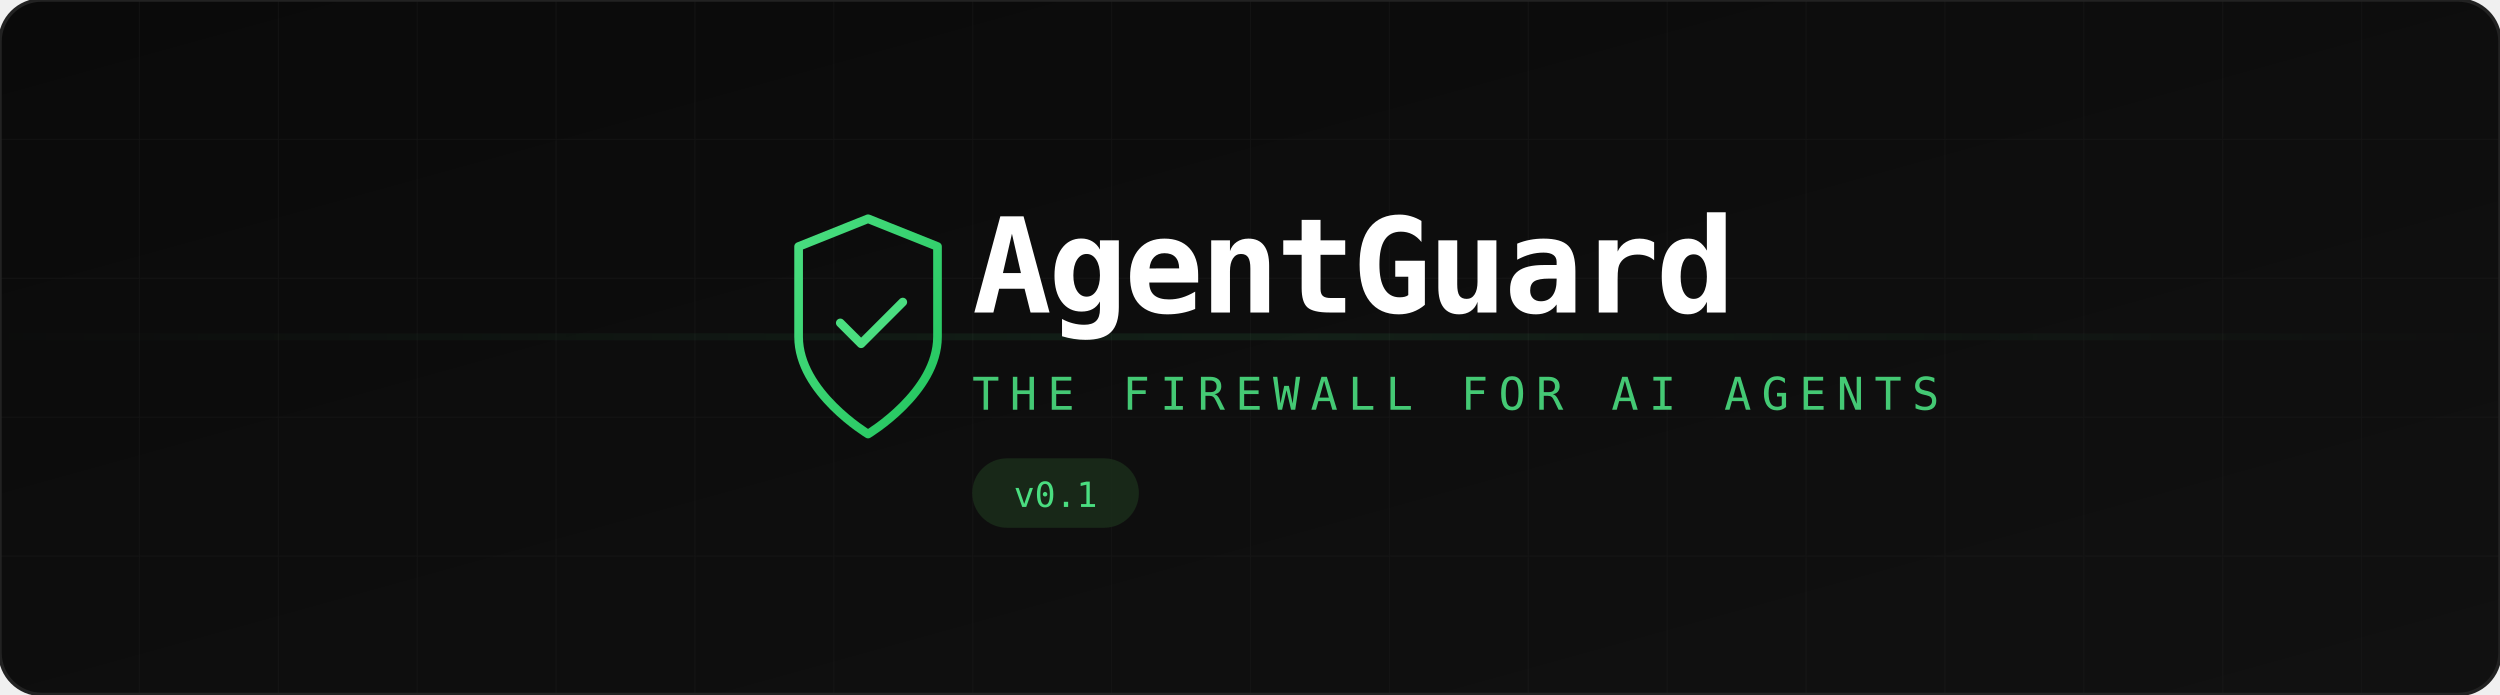
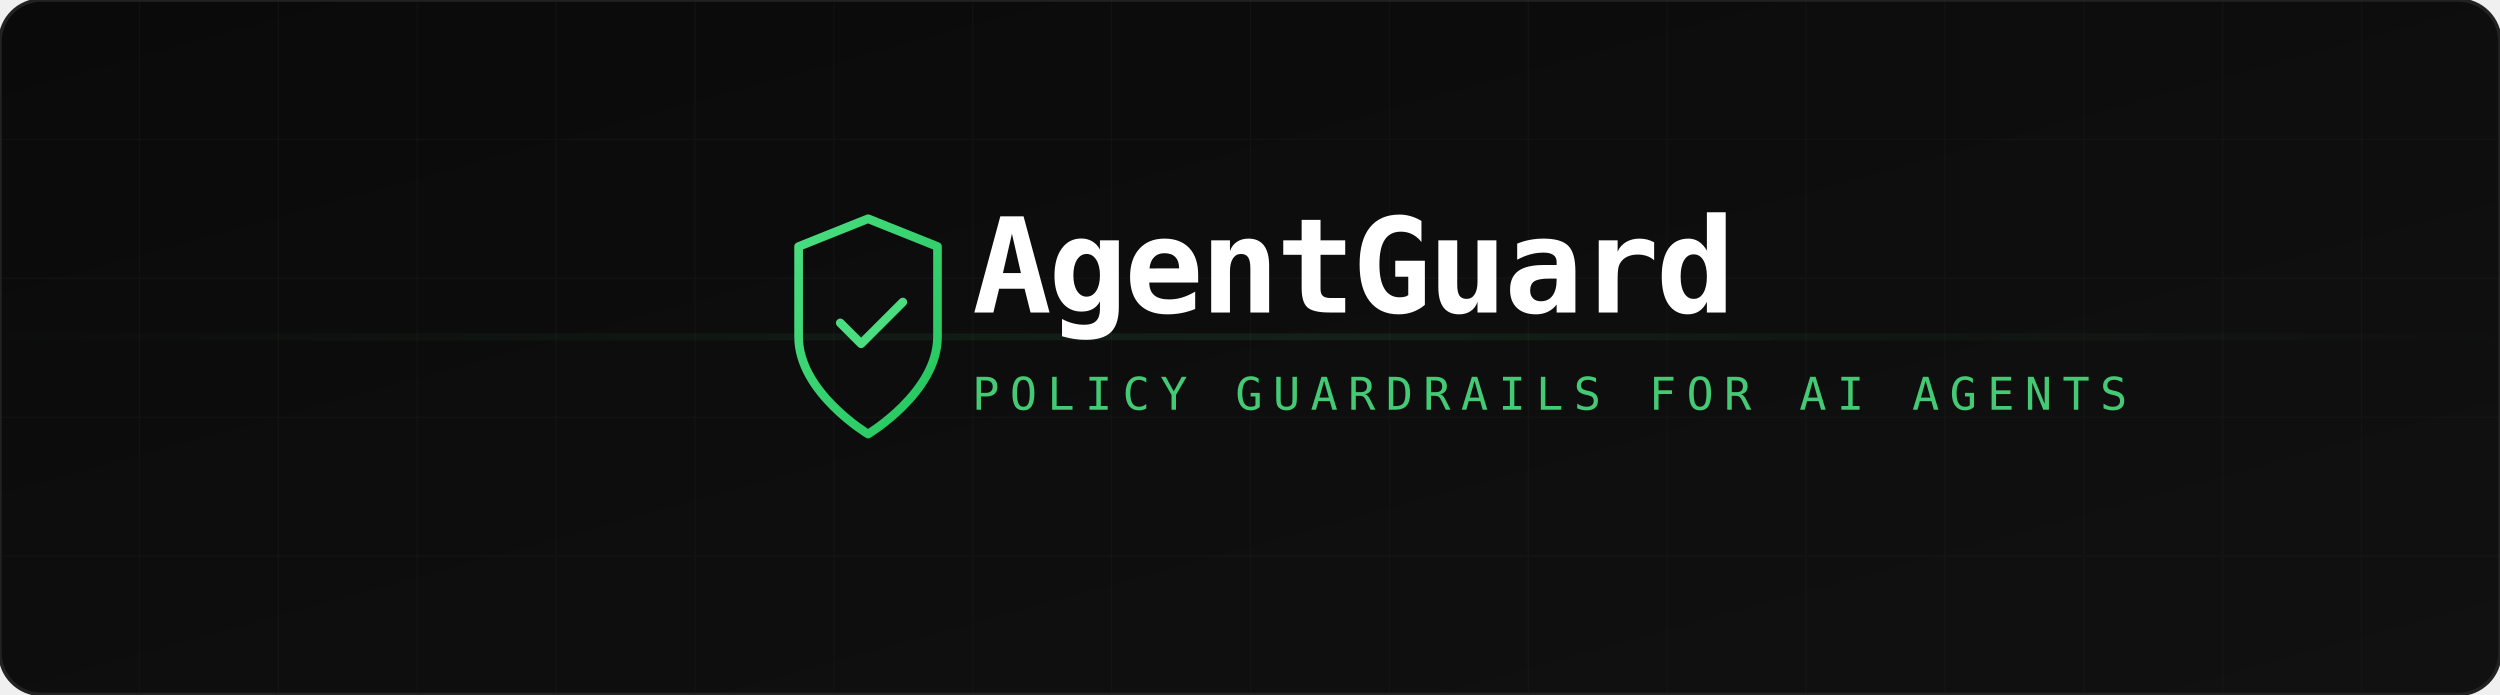
<svg xmlns="http://www.w3.org/2000/svg" viewBox="0 0 720 200">
  <defs>
    <linearGradient id="bg" x1="0%" y1="0%" x2="100%" y2="100%">
      <stop offset="0%" style="stop-color:#0a0a0a" />
      <stop offset="100%" style="stop-color:#111111" />
    </linearGradient>
    <linearGradient id="shield" x1="0%" y1="0%" x2="100%" y2="100%">
      <stop offset="0%" style="stop-color:#4ade80" />
      <stop offset="100%" style="stop-color:#22c55e" />
    </linearGradient>
    <linearGradient id="glow" x1="0%" y1="0%" x2="100%" y2="0%">
      <stop offset="0%" style="stop-color:#4ade80;stop-opacity:0" />
      <stop offset="50%" style="stop-color:#4ade80;stop-opacity:0.15" />
      <stop offset="100%" style="stop-color:#4ade80;stop-opacity:0" />
    </linearGradient>
  </defs>
  <rect width="720" height="200" rx="12" fill="url(#bg)" />
  <pattern id="grid" width="40" height="40" patternUnits="userSpaceOnUse">
    <path d="M 40 0 L 0 0 0 40" fill="none" stroke="#1a1a1a" stroke-width="0.5" />
  </pattern>
  <rect width="720" height="200" rx="12" fill="url(#grid)" opacity="0.5" />
  <rect x="0" y="96" width="720" height="2" fill="url(#glow)" opacity="0.6" />
  <g transform="translate(220, 55)">
    <path d="M30 8 L30 8 C30 8 50 16 50 16 L50 42 C50 58 30 70 30 70 C30 70 10 58 10 42 L10 16 Z" fill="none" stroke="url(#shield)" stroke-width="2.5" stroke-linejoin="round" />
    <polyline points="22,38 28,44 40,32" fill="none" stroke="#4ade80" stroke-width="2.5" stroke-linecap="round" stroke-linejoin="round" />
  </g>
  <text x="280" y="90" font-family="'SF Mono', 'Fira Code', 'Cascadia Code', monospace" font-size="38" font-weight="700" fill="#ffffff" letter-spacing="-1">
    AgentGuard
  </text>
  <text x="280" y="118" font-family="'SF Mono', 'Fira Code', 'Cascadia Code', monospace" font-size="13" fill="#4ade80" letter-spacing="3" opacity="0.9">
-     THE FIREWALL FOR AI AGENTS
+     POLICY GUARDRAILS FOR AI AGENTS
  </text>
-   <rect x="280" y="132" width="48" height="20" rx="10" fill="#1a2e1a" opacity="0.8" />
-   <text x="304" y="146" font-family="'SF Mono', monospace" font-size="10" fill="#4ade80" text-anchor="middle">v0.1</text>
  <rect width="720" height="200" rx="12" fill="none" stroke="#222" stroke-width="1" />
</svg>
